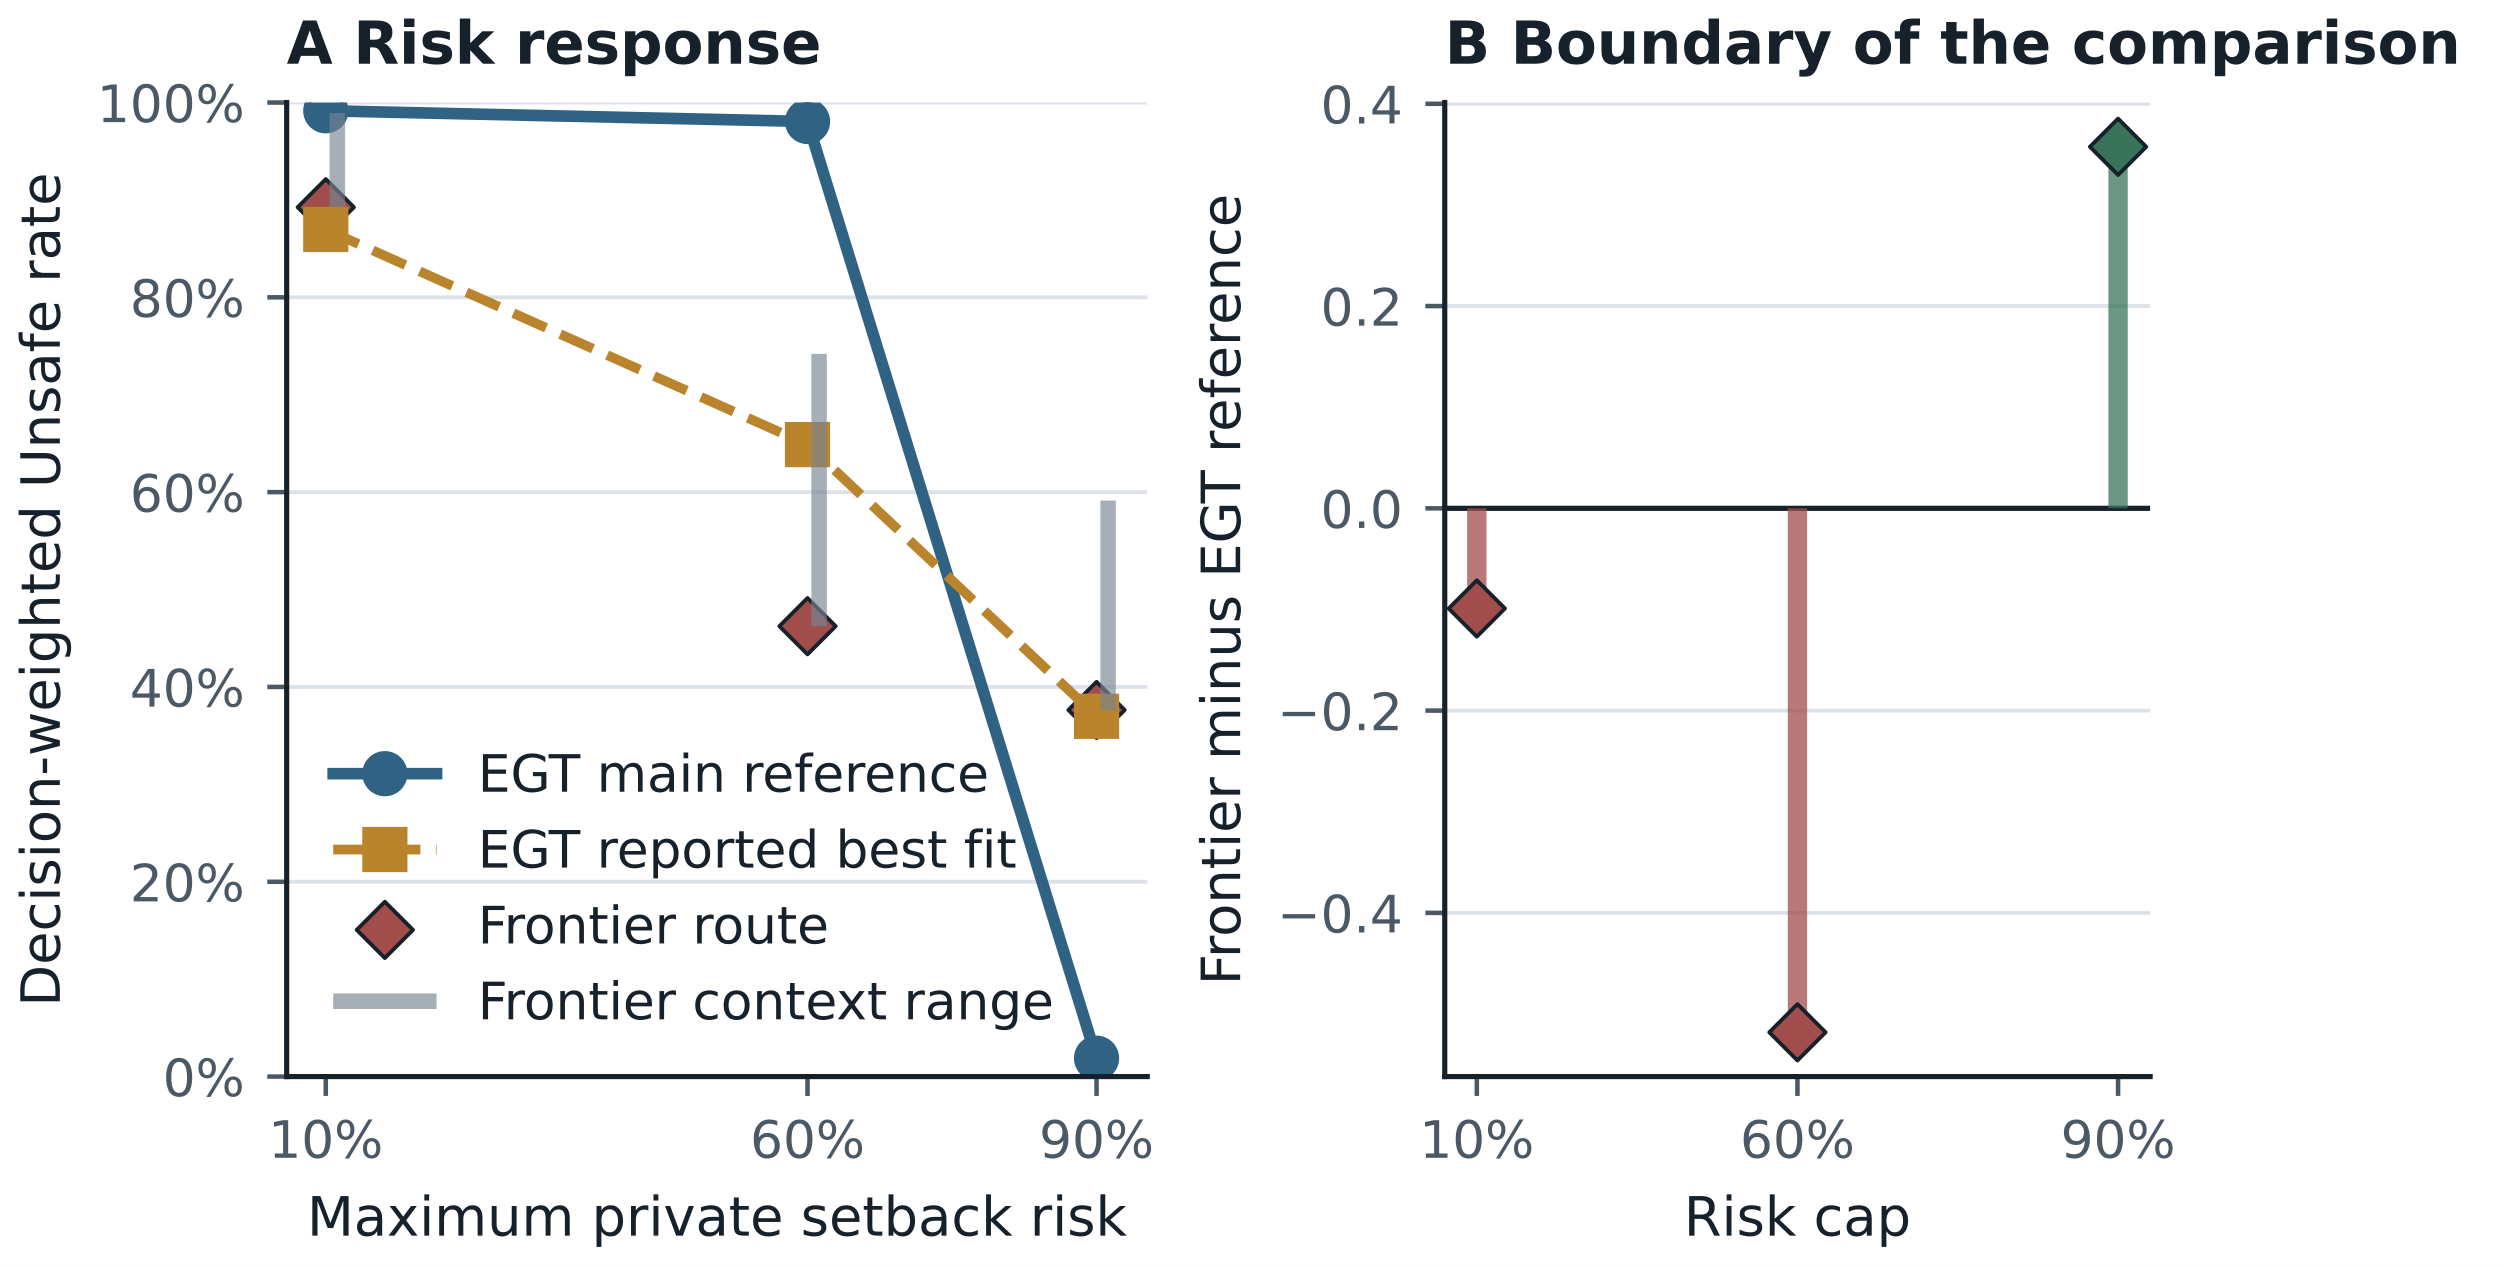
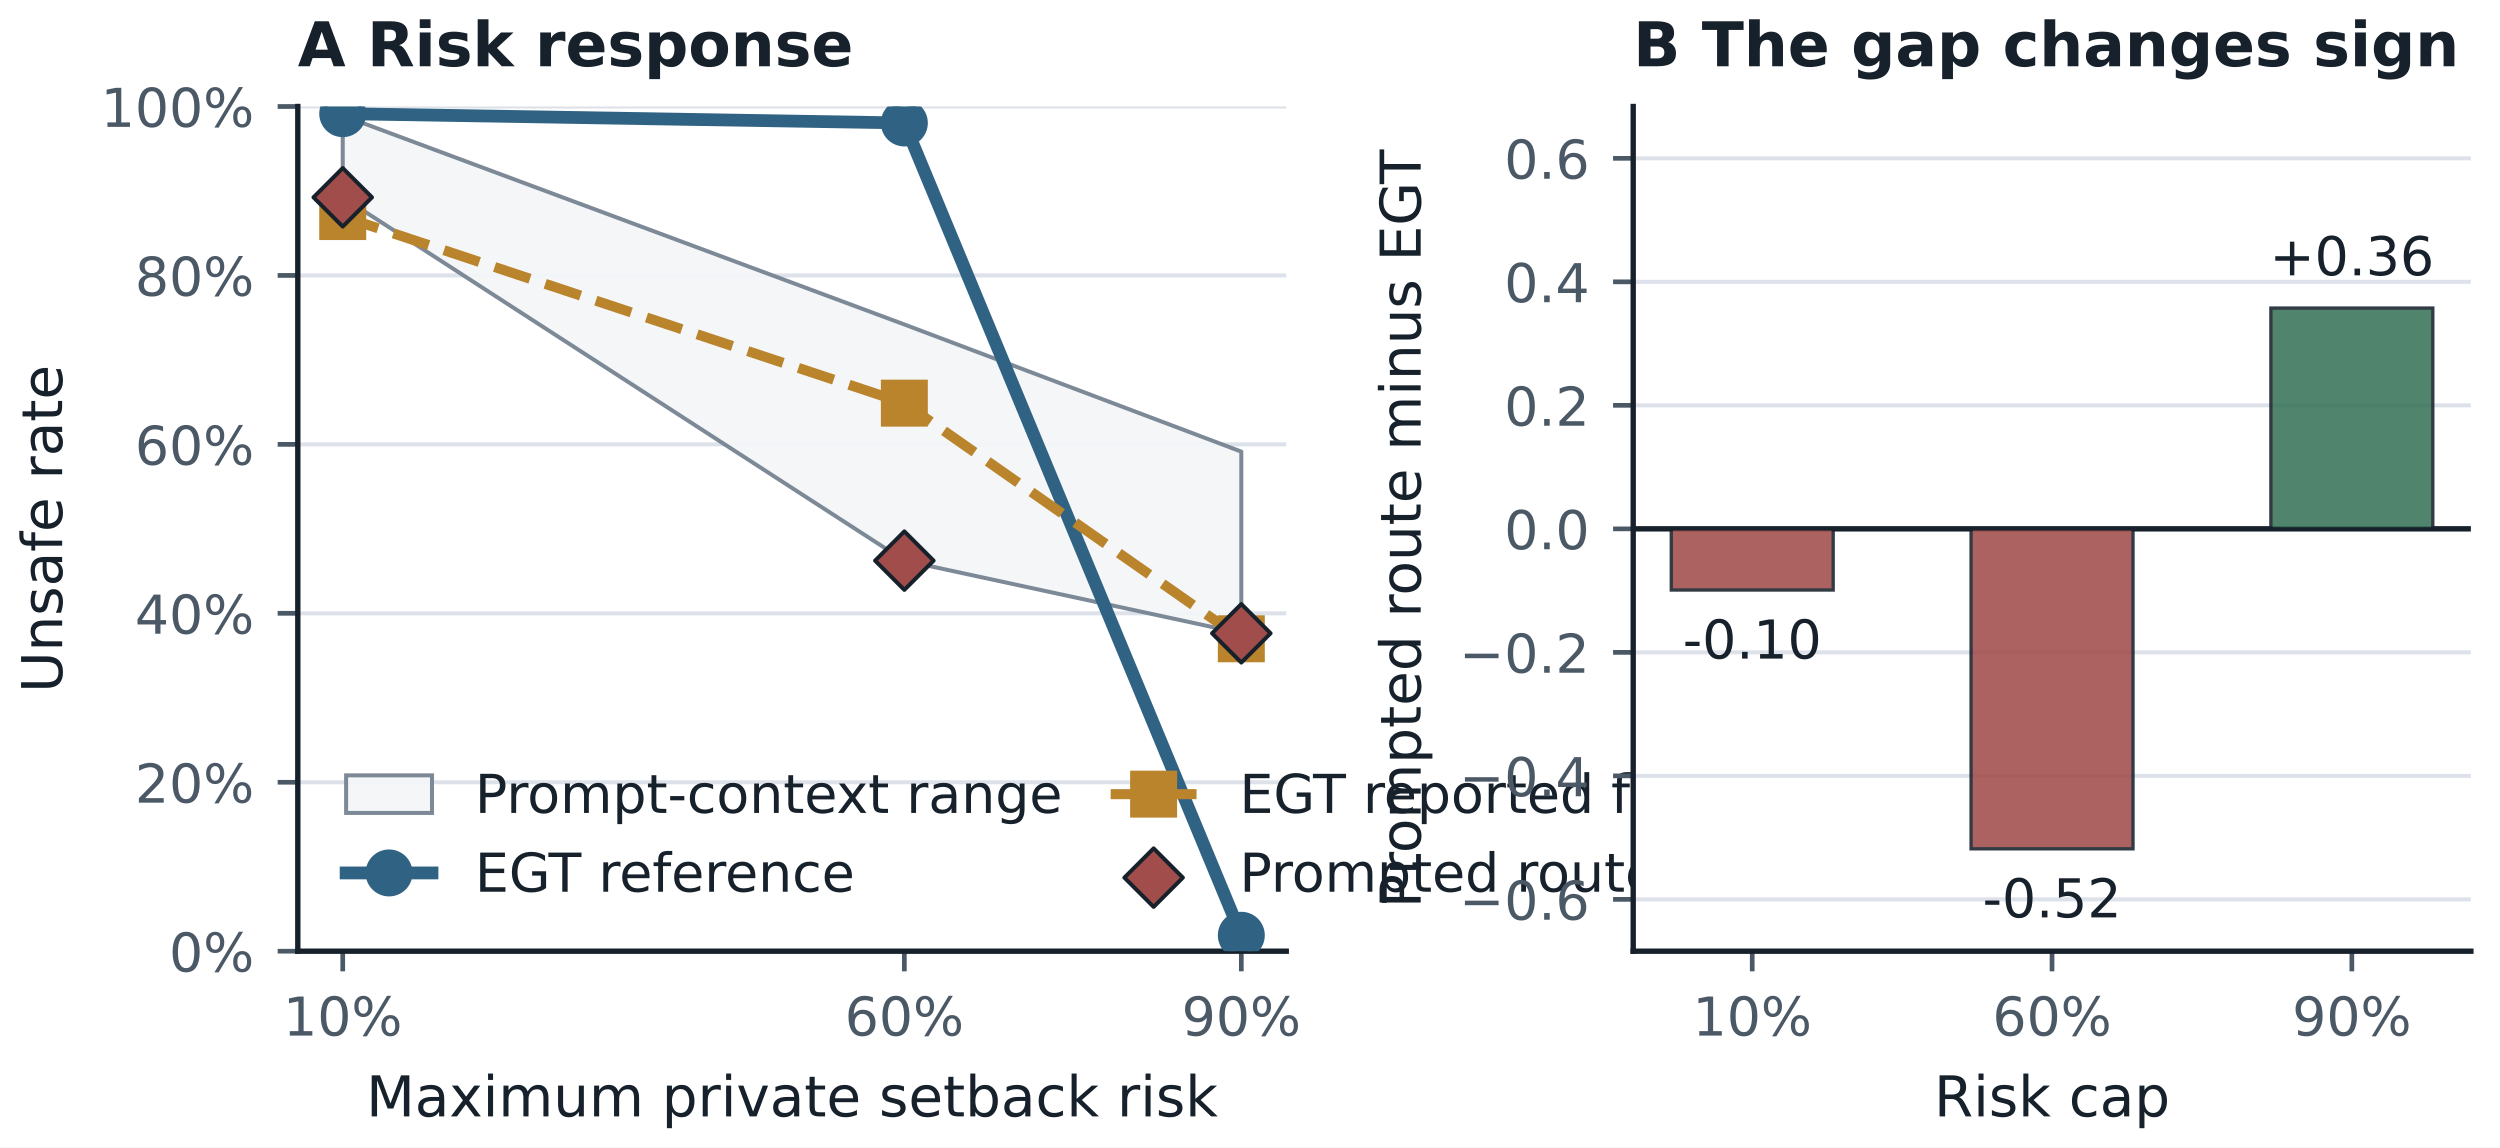
- <svg xmlns="http://www.w3.org/2000/svg" xmlns:xlink="http://www.w3.org/1999/xlink" width="387.032pt" height="195.919pt" viewBox="0 0 387.032 195.919" version="1.1">
+ <svg xmlns="http://www.w3.org/2000/svg" xmlns:xlink="http://www.w3.org/1999/xlink" width="372.57pt" height="171.007pt" viewBox="0 0 372.57 171.007" version="1.1">
  <defs>
    <style type="text/css">*{stroke-linejoin: round; stroke-linecap: butt}</style>
  </defs>
  <g id="figure_1">
    <g id="patch_1">
-       <path d="M 0 195.919 L 387.032 195.919 L 387.032 0 L 0 0 z " style="fill: #ffffff" />
+       <path d="M 0 171.007 L 372.57 171.007 L 372.57 0 L 0 0 z " style="fill: #ffffff" />
    </g>
    <g id="axes_1">
      <g id="patch_2">
-         <path d="M 44.381 166.667 L 177.606 166.667 L 177.606 15.871 L 44.381 15.871 z " style="fill: #ffffff" />
+         <path d="M 44.381 141.755 L 191.687 141.755 L 191.687 15.871 L 44.381 15.871 z " style="fill: #ffffff" />
      </g>
      <g id="matplotlib.axis_1">
        <g id="xtick_1">
          <g id="line2d_1">
            <defs>
-               <path id="m3f78873a81" d="M 0 0 L 0 3 " style="stroke: #4b5865; stroke-width: 0.7" />
+               <path id="m79bf0c20ec" d="M 0 0 L 0 3 " style="stroke: #4b5865; stroke-width: 0.7" />
            </defs>
            <g>
-               <use xlink:href="#m3f78873a81" x="50.437" y="166.667" style="fill: #4b5865; stroke: #4b5865; stroke-width: 0.7" />
+               <use xlink:href="#m79bf0c20ec" x="51.077" y="141.755" style="fill: #4b5865; stroke: #4b5865; stroke-width: 0.7" />
            </g>
          </g>
          <g id="text_1">
-             <text style="font-size: 8px; font-family: 'DejaVu Sans'; text-anchor: middle; fill: #4b5865" x="50.437" y="179.246" transform="rotate(-0 50.43654 179.2461)">10%</text>
+             <text style="font-size: 8px; font-family: 'DejaVu Sans'; text-anchor: middle; fill: #4b5865" x="51.077" y="154.334" transform="rotate(-0 51.07661 154.3341)">10%</text>
          </g>
        </g>
        <g id="xtick_2">
          <g id="line2d_2">
            <g>
-               <use xlink:href="#m3f78873a81" x="125.014" y="166.667" style="fill: #4b5865; stroke: #4b5865; stroke-width: 0.7" />
+               <use xlink:href="#m79bf0c20ec" x="134.773" y="141.755" style="fill: #4b5865; stroke: #4b5865; stroke-width: 0.7" />
            </g>
          </g>
          <g id="text_2">
-             <text style="font-size: 8px; font-family: 'DejaVu Sans'; text-anchor: middle; fill: #4b5865" x="125.014" y="179.246" transform="rotate(-0 125.0137 179.2461)">60%</text>
+             <text style="font-size: 8px; font-family: 'DejaVu Sans'; text-anchor: middle; fill: #4b5865" x="134.773" y="154.334" transform="rotate(-0 134.7733 154.3341)">60%</text>
          </g>
        </g>
        <g id="xtick_3">
          <g id="line2d_3">
            <g>
-               <use xlink:href="#m3f78873a81" x="169.76" y="166.667" style="fill: #4b5865; stroke: #4b5865; stroke-width: 0.7" />
+               <use xlink:href="#m79bf0c20ec" x="184.991" y="141.755" style="fill: #4b5865; stroke: #4b5865; stroke-width: 0.7" />
            </g>
          </g>
          <g id="text_3">
-             <text style="font-size: 8px; font-family: 'DejaVu Sans'; text-anchor: middle; fill: #4b5865" x="169.76" y="179.246" transform="rotate(-0 169.76 179.2461)">90%</text>
+             <text style="font-size: 8px; font-family: 'DejaVu Sans'; text-anchor: middle; fill: #4b5865" x="184.991" y="154.334" transform="rotate(-0 184.9913 154.3341)">90%</text>
          </g>
        </g>
        <g id="text_4">
-           <text style="font-size: 8.4px; font-family: 'DejaVu Sans'; text-anchor: middle; fill: #17212b" x="110.993" y="191.293" transform="rotate(-0 110.9932 191.2926)">Maximum private setback risk</text>
+           <text style="font-size: 8.4px; font-family: 'DejaVu Sans'; text-anchor: middle; fill: #17212b" x="118.034" y="166.381" transform="rotate(-0 118.0339 166.3805)">Maximum private setback risk</text>
        </g>
      </g>
      <g id="matplotlib.axis_2">
        <g id="ytick_1">
          <g id="line2d_4">
-             <path d="M 44.381 166.667 L 177.606 166.667 " clip-path="url(#p2f112c9764)" style="fill: none; stroke: #d9dee8; stroke-opacity: 0.9; stroke-width: 0.6; stroke-linecap: square" />
+             <path d="M 44.381 141.755 L 191.687 141.755 " clip-path="url(#pbe4a7cfb5c)" style="fill: none; stroke: #d9dee8; stroke-opacity: 0.9; stroke-width: 0.6; stroke-linecap: square" />
          </g>
          <g id="line2d_5">
            <defs>
-               <path id="mee0591437c" d="M 0 0 L -3 0 " style="stroke: #4b5865; stroke-width: 0.7" />
+               <path id="m2c64973d9b" d="M 0 0 L -3 0 " style="stroke: #4b5865; stroke-width: 0.7" />
            </defs>
            <g>
-               <use xlink:href="#mee0591437c" x="44.381" y="166.667" style="fill: #4b5865; stroke: #4b5865; stroke-width: 0.7" />
+               <use xlink:href="#m2c64973d9b" x="44.381" y="141.755" style="fill: #4b5865; stroke: #4b5865; stroke-width: 0.7" />
            </g>
          </g>
          <g id="text_5">
-             <text style="font-size: 8px; font-family: 'DejaVu Sans'; text-anchor: end; fill: #4b5865" x="37.881" y="169.707" transform="rotate(-0 37.88088 169.7067)">0%</text>
+             <text style="font-size: 8px; font-family: 'DejaVu Sans'; text-anchor: end; fill: #4b5865" x="37.881" y="144.795" transform="rotate(-0 37.88088 144.7947)">0%</text>
          </g>
        </g>
        <g id="ytick_2">
          <g id="line2d_6">
-             <path d="M 44.381 136.508 L 177.606 136.508 " clip-path="url(#p2f112c9764)" style="fill: none; stroke: #d9dee8; stroke-opacity: 0.9; stroke-width: 0.6; stroke-linecap: square" />
+             <path d="M 44.381 116.578 L 191.687 116.578 " clip-path="url(#pbe4a7cfb5c)" style="fill: none; stroke: #d9dee8; stroke-opacity: 0.9; stroke-width: 0.6; stroke-linecap: square" />
          </g>
          <g id="line2d_7">
            <g>
-               <use xlink:href="#mee0591437c" x="44.381" y="136.508" style="fill: #4b5865; stroke: #4b5865; stroke-width: 0.7" />
+               <use xlink:href="#m2c64973d9b" x="44.381" y="116.578" style="fill: #4b5865; stroke: #4b5865; stroke-width: 0.7" />
            </g>
          </g>
          <g id="text_6">
-             <text style="font-size: 8px; font-family: 'DejaVu Sans'; text-anchor: end; fill: #4b5865" x="37.881" y="139.547" transform="rotate(-0 37.88088 139.5474)">20%</text>
+             <text style="font-size: 8px; font-family: 'DejaVu Sans'; text-anchor: end; fill: #4b5865" x="37.881" y="119.618" transform="rotate(-0 37.88088 119.6178)">20%</text>
          </g>
        </g>
        <g id="ytick_3">
          <g id="line2d_8">
-             <path d="M 44.381 106.349 L 177.606 106.349 " clip-path="url(#p2f112c9764)" style="fill: none; stroke: #d9dee8; stroke-opacity: 0.9; stroke-width: 0.6; stroke-linecap: square" />
+             <path d="M 44.381 91.401 L 191.687 91.401 " clip-path="url(#pbe4a7cfb5c)" style="fill: none; stroke: #d9dee8; stroke-opacity: 0.9; stroke-width: 0.6; stroke-linecap: square" />
          </g>
          <g id="line2d_9">
            <g>
-               <use xlink:href="#mee0591437c" x="44.381" y="106.349" style="fill: #4b5865; stroke: #4b5865; stroke-width: 0.7" />
+               <use xlink:href="#m2c64973d9b" x="44.381" y="91.401" style="fill: #4b5865; stroke: #4b5865; stroke-width: 0.7" />
            </g>
          </g>
          <g id="text_7">
-             <text style="font-size: 8px; font-family: 'DejaVu Sans'; text-anchor: end; fill: #4b5865" x="37.881" y="109.388" transform="rotate(-0 37.88088 109.388)">40%</text>
+             <text style="font-size: 8px; font-family: 'DejaVu Sans'; text-anchor: end; fill: #4b5865" x="37.881" y="94.441" transform="rotate(-0 37.88088 94.44082)">40%</text>
          </g>
        </g>
        <g id="ytick_4">
          <g id="line2d_10">
-             <path d="M 44.381 76.189 L 177.606 76.189 " clip-path="url(#p2f112c9764)" style="fill: none; stroke: #d9dee8; stroke-opacity: 0.9; stroke-width: 0.6; stroke-linecap: square" />
+             <path d="M 44.381 66.224 L 191.687 66.224 " clip-path="url(#pbe4a7cfb5c)" style="fill: none; stroke: #d9dee8; stroke-opacity: 0.9; stroke-width: 0.6; stroke-linecap: square" />
          </g>
          <g id="line2d_11">
            <g>
-               <use xlink:href="#mee0591437c" x="44.381" y="76.189" style="fill: #4b5865; stroke: #4b5865; stroke-width: 0.7" />
+               <use xlink:href="#m2c64973d9b" x="44.381" y="66.224" style="fill: #4b5865; stroke: #4b5865; stroke-width: 0.7" />
            </g>
          </g>
          <g id="text_8">
-             <text style="font-size: 8px; font-family: 'DejaVu Sans'; text-anchor: end; fill: #4b5865" x="37.881" y="79.229" transform="rotate(-0 37.88088 79.22866)">60%</text>
+             <text style="font-size: 8px; font-family: 'DejaVu Sans'; text-anchor: end; fill: #4b5865" x="37.881" y="69.264" transform="rotate(-0 37.88088 69.26386)">60%</text>
          </g>
        </g>
        <g id="ytick_5">
          <g id="line2d_12">
-             <path d="M 44.381 46.03 L 177.606 46.03 " clip-path="url(#p2f112c9764)" style="fill: none; stroke: #d9dee8; stroke-opacity: 0.9; stroke-width: 0.6; stroke-linecap: square" />
+             <path d="M 44.381 41.048 L 191.687 41.048 " clip-path="url(#pbe4a7cfb5c)" style="fill: none; stroke: #d9dee8; stroke-opacity: 0.9; stroke-width: 0.6; stroke-linecap: square" />
          </g>
          <g id="line2d_13">
            <g>
-               <use xlink:href="#mee0591437c" x="44.381" y="46.03" style="fill: #4b5865; stroke: #4b5865; stroke-width: 0.7" />
+               <use xlink:href="#m2c64973d9b" x="44.381" y="41.048" style="fill: #4b5865; stroke: #4b5865; stroke-width: 0.7" />
            </g>
          </g>
          <g id="text_9">
-             <text style="font-size: 8px; font-family: 'DejaVu Sans'; text-anchor: end; fill: #4b5865" x="37.881" y="49.069" transform="rotate(-0 37.88088 49.0693)">80%</text>
+             <text style="font-size: 8px; font-family: 'DejaVu Sans'; text-anchor: end; fill: #4b5865" x="37.881" y="44.087" transform="rotate(-0 37.88088 44.0869)">80%</text>
          </g>
        </g>
        <g id="ytick_6">
          <g id="line2d_14">
-             <path d="M 44.381 15.871 L 177.606 15.871 " clip-path="url(#p2f112c9764)" style="fill: none; stroke: #d9dee8; stroke-opacity: 0.9; stroke-width: 0.6; stroke-linecap: square" />
+             <path d="M 44.381 15.871 L 191.687 15.871 " clip-path="url(#pbe4a7cfb5c)" style="fill: none; stroke: #d9dee8; stroke-opacity: 0.9; stroke-width: 0.6; stroke-linecap: square" />
          </g>
          <g id="line2d_15">
            <g>
-               <use xlink:href="#mee0591437c" x="44.381" y="15.871" style="fill: #4b5865; stroke: #4b5865; stroke-width: 0.7" />
+               <use xlink:href="#m2c64973d9b" x="44.381" y="15.871" style="fill: #4b5865; stroke: #4b5865; stroke-width: 0.7" />
            </g>
          </g>
          <g id="text_10">
            <text style="font-size: 8px; font-family: 'DejaVu Sans'; text-anchor: end; fill: #4b5865" x="37.881" y="18.91" transform="rotate(-0 37.88088 18.90994)">100%</text>
          </g>
        </g>
        <g id="text_11">
-           <text style="font-size: 8.4px; font-family: 'DejaVu Sans'; text-anchor: middle; fill: #17212b" x="9.263" y="91.269" transform="rotate(-90 9.262688 91.26896)">Decision-weighted Unsafe rate</text>
-         </g>
+           <text style="font-size: 8.4px; font-family: 'DejaVu Sans'; text-anchor: middle; fill: #17212b" x="9.263" y="78.813" transform="rotate(-90 9.262688 78.81296)">Unsafe rate</text>
+         </g>
+       </g>
+       <g id="FillBetweenPolyCollection_1">
+         <defs>
+           <path id="m4538c88959" d="M 51.077 -153.783 L 51.077 -141.601 L 134.773 -87.457 L 184.991 -76.628 L 184.991 -103.7 L 184.991 -103.7 L 134.773 -122.651 L 51.077 -153.783 z " style="stroke: #778492; stroke-opacity: 0.95; stroke-width: 0.6" />
+         </defs>
+         <g clip-path="url(#pbe4a7cfb5c)">
+           <use xlink:href="#m4538c88959" x="0" y="171.007" style="fill: #f4f6f8; fill-opacity: 0.95; stroke: #778492; stroke-opacity: 0.95; stroke-width: 0.6" />
+         </g>
+       </g>
+       <g id="patch_3">
+         <path d="M 44.381 141.755 L 44.381 15.871 " style="fill: none; stroke: #17212b; stroke-width: 0.8; stroke-linejoin: miter; stroke-linecap: square" />
+       </g>
+       <g id="patch_4">
+         <path d="M 44.381 141.755 L 191.687 141.755 " style="fill: none; stroke: #17212b; stroke-width: 0.8; stroke-linejoin: miter; stroke-linecap: square" />
+       </g>
+       <g id="line2d_16">
+         <path d="M 51.077 16.939 L 134.773 18.327 L 184.991 139.383 " clip-path="url(#pbe4a7cfb5c)" style="fill: none; stroke: #2f6283; stroke-width: 1.9; stroke-linecap: square" />
+         <defs>
+           <path id="m976953a2dc" d="M 0 3 C 0.796 3 1.559 2.684 2.121 2.121 C 2.684 1.559 3 0.796 3 0 C 3 -0.796 2.684 -1.559 2.121 -2.121 C 1.559 -2.684 0.796 -3 0 -3 C -0.796 -3 -1.559 -2.684 -2.121 -2.121 C -2.684 -1.559 -3 -0.796 -3 0 C -3 0.796 -2.684 1.559 -2.121 2.121 C -1.559 2.684 -0.796 3 0 3 z " style="stroke: #2f6283" />
+         </defs>
+         <g clip-path="url(#pbe4a7cfb5c)">
+           <use xlink:href="#m976953a2dc" x="51.077" y="16.939" style="fill: #2f6283; stroke: #2f6283" />
+           <use xlink:href="#m976953a2dc" x="134.773" y="18.327" style="fill: #2f6283; stroke: #2f6283" />
+           <use xlink:href="#m976953a2dc" x="184.991" y="139.383" style="fill: #2f6283; stroke: #2f6283" />
+         </g>
+       </g>
+       <g id="line2d_17">
+         <path d="M 51.077 32.276 L 134.773 60.08 L 184.991 95.196 " clip-path="url(#pbe4a7cfb5c)" style="fill: none; stroke-dasharray: 5.55,2.4; stroke-dashoffset: 0; stroke: #b9842c; stroke-width: 1.5" />
+         <defs>
+           <path id="m47a98fbb5a" d="M -3 3 L 3 3 L 3 -3 L -3 -3 z " style="stroke: #b9842c; stroke-linejoin: miter" />
+         </defs>
+         <g clip-path="url(#pbe4a7cfb5c)">
+           <use xlink:href="#m47a98fbb5a" x="51.077" y="32.276" style="fill: #b9842c; stroke: #b9842c; stroke-linejoin: miter" />
+           <use xlink:href="#m47a98fbb5a" x="134.773" y="60.08" style="fill: #b9842c; stroke: #b9842c; stroke-linejoin: miter" />
+           <use xlink:href="#m47a98fbb5a" x="184.991" y="95.196" style="fill: #b9842c; stroke: #b9842c; stroke-linejoin: miter" />
+         </g>
+       </g>
+       <g id="text_12">
+         <text style="font-weight: 700; font-size: 9.2px; font-family: 'DejaVu Sans'; text-anchor: start; fill: #17212b" x="44.381" y="9.871" transform="rotate(-0 44.38088 9.870562)">A  Risk response</text>
      </g>
      <g id="PathCollection_1">
        <defs>
-           <path id="m590d1d2b3c" d="M 0 4.359 L 4.359 0 L 0 -4.359 L -4.359 0 z " style="stroke: #17212b; stroke-width: 0.6" />
+           <path id="m370b538f61" d="M 0 4.359 L 4.359 0 L 0 -4.359 L -4.359 0 z " style="stroke: #17212b; stroke-width: 0.6" />
        </defs>
-         <g clip-path="url(#p2f112c9764)">
-           <use xlink:href="#m590d1d2b3c" x="50.437" y="32.085" style="fill: #a14d4b; stroke: #17212b; stroke-width: 0.6" />
-           <use xlink:href="#m590d1d2b3c" x="125.014" y="96.944" style="fill: #a14d4b; stroke: #17212b; stroke-width: 0.6" />
-           <use xlink:href="#m590d1d2b3c" x="169.76" y="109.916" style="fill: #a14d4b; stroke: #17212b; stroke-width: 0.6" />
-         </g>
-       </g>
-       <g id="line2d_16">
-         <path d="M 50.437 17.15 L 125.014 18.813 L 169.76 163.826 " clip-path="url(#p2f112c9764)" style="fill: none; stroke: #2f6283; stroke-width: 1.8; stroke-linecap: square" />
-         <defs>
-           <path id="me89599a644" d="M 0 3 C 0.796 3 1.559 2.684 2.121 2.121 C 2.684 1.559 3 0.796 3 0 C 3 -0.796 2.684 -1.559 2.121 -2.121 C 1.559 -2.684 0.796 -3 0 -3 C -0.796 -3 -1.559 -2.684 -2.121 -2.121 C -2.684 -1.559 -3 -0.796 -3 0 C -3 0.796 -2.684 1.559 -2.121 2.121 C -1.559 2.684 -0.796 3 0 3 z " style="stroke: #2f6283" />
-         </defs>
-         <g clip-path="url(#p2f112c9764)">
-           <use xlink:href="#me89599a644" x="50.437" y="17.15" style="fill: #2f6283; stroke: #2f6283" />
-           <use xlink:href="#me89599a644" x="125.014" y="18.813" style="fill: #2f6283; stroke: #2f6283" />
-           <use xlink:href="#me89599a644" x="169.76" y="163.826" style="fill: #2f6283; stroke: #2f6283" />
-         </g>
-       </g>
-       <g id="line2d_17">
-         <path d="M 50.437 35.522 L 125.014 68.829 L 169.76 110.894 " clip-path="url(#p2f112c9764)" style="fill: none; stroke-dasharray: 5.55,2.4; stroke-dashoffset: 0; stroke: #b9842c; stroke-width: 1.5" />
-         <defs>
-           <path id="m6cf7dceaf9" d="M -3 3 L 3 3 L 3 -3 L -3 -3 z " style="stroke: #b9842c; stroke-linejoin: miter" />
-         </defs>
-         <g clip-path="url(#p2f112c9764)">
-           <use xlink:href="#m6cf7dceaf9" x="50.437" y="35.522" style="fill: #b9842c; stroke: #b9842c; stroke-linejoin: miter" />
-           <use xlink:href="#m6cf7dceaf9" x="125.014" y="68.829" style="fill: #b9842c; stroke: #b9842c; stroke-linejoin: miter" />
-           <use xlink:href="#m6cf7dceaf9" x="169.76" y="110.894" style="fill: #b9842c; stroke: #b9842c; stroke-linejoin: miter" />
-         </g>
-       </g>
-       <g id="LineCollection_1">
-         <path d="M 52.226 32.085 L 52.226 17.492 " clip-path="url(#p2f112c9764)" style="fill: none; stroke: #778492; stroke-opacity: 0.65; stroke-width: 2.4" />
-         <path d="M 126.804 96.944 L 126.804 54.786 " clip-path="url(#p2f112c9764)" style="fill: none; stroke: #778492; stroke-opacity: 0.65; stroke-width: 2.4" />
-         <path d="M 171.55 109.916 L 171.55 77.486 " clip-path="url(#p2f112c9764)" style="fill: none; stroke: #778492; stroke-opacity: 0.65; stroke-width: 2.4" />
-       </g>
-       <g id="patch_3">
-         <path d="M 44.381 166.667 L 44.381 15.871 " style="fill: none; stroke: #17212b; stroke-width: 0.8; stroke-linejoin: miter; stroke-linecap: square" />
-       </g>
-       <g id="patch_4">
-         <path d="M 44.381 166.667 L 177.606 166.667 " style="fill: none; stroke: #17212b; stroke-width: 0.8; stroke-linejoin: miter; stroke-linecap: square" />
-       </g>
-       <g id="text_12">
-         <text style="font-weight: 700; font-size: 9.2px; font-family: 'DejaVu Sans'; text-anchor: start; fill: #17212b" x="44.381" y="9.871" transform="rotate(-0 44.38088 9.870563)">A  Risk response</text>
+         <g clip-path="url(#pbe4a7cfb5c)">
+           <use xlink:href="#m370b538f61" x="51.077" y="29.407" style="fill: #a14d4b; stroke: #17212b; stroke-width: 0.6" />
+           <use xlink:href="#m370b538f61" x="134.773" y="83.551" style="fill: #a14d4b; stroke: #17212b; stroke-width: 0.6" />
+           <use xlink:href="#m370b538f61" x="184.991" y="94.379" style="fill: #a14d4b; stroke: #17212b; stroke-width: 0.6" />
+         </g>
      </g>
      <g id="legend_1">
+         <g id="patch_5">
+           <path d="M 51.581 121.149 L 64.381 121.149 L 64.381 115.549 L 51.581 115.549 z " style="fill: #f4f6f8; fill-opacity: 0.95; stroke: #778492; stroke-opacity: 0.95; stroke-width: 0.6; stroke-linejoin: miter" />
+         </g>
+         <g id="text_13">
+           <text style="font-size: 8px; font-family: 'DejaVu Sans'; text-anchor: start; fill: #17212b" x="70.781" y="121.149" transform="rotate(-0 70.78087 121.1491)">Prompt-context range</text>
+         </g>
        <g id="line2d_18">
-           <path d="M 51.581 119.776 L 59.581 119.776 L 67.581 119.776 " style="fill: none; stroke: #2f6283; stroke-width: 1.8; stroke-linecap: square" />
+           <path d="M 51.581 130.092 L 57.981 130.092 L 64.381 130.092 " style="fill: none; stroke: #2f6283; stroke-width: 1.9; stroke-linecap: square" />
          <g>
-             <use xlink:href="#me89599a644" x="59.581" y="119.776" style="fill: #2f6283; stroke: #2f6283" />
-           </g>
-         </g>
-         <g id="text_13">
-           <text style="font-size: 8px; font-family: 'DejaVu Sans'; text-anchor: start; fill: #17212b" x="73.981" y="122.576" transform="rotate(-0 73.98087 122.5761)">EGT main reference</text>
+             <use xlink:href="#m976953a2dc" x="57.981" y="130.092" style="fill: #2f6283; stroke: #2f6283" />
+           </g>
+         </g>
+         <g id="text_14">
+           <text style="font-size: 8px; font-family: 'DejaVu Sans'; text-anchor: start; fill: #17212b" x="70.781" y="132.892" transform="rotate(-0 70.78087 132.8916)">EGT reference</text>
        </g>
        <g id="line2d_19">
-           <path d="M 51.581 131.519 L 59.581 131.519 L 67.581 131.519 " style="fill: none; stroke-dasharray: 5.55,2.4; stroke-dashoffset: 0; stroke: #b9842c; stroke-width: 1.5" />
+           <path d="M 165.521 118.349 L 171.921 118.349 L 178.321 118.349 " style="fill: none; stroke-dasharray: 5.55,2.4; stroke-dashoffset: 0; stroke: #b9842c; stroke-width: 1.5" />
          <g>
-             <use xlink:href="#m6cf7dceaf9" x="59.581" y="131.519" style="fill: #b9842c; stroke: #b9842c; stroke-linejoin: miter" />
-           </g>
-         </g>
-         <g id="text_14">
-           <text style="font-size: 8px; font-family: 'DejaVu Sans'; text-anchor: start; fill: #17212b" x="73.981" y="134.319" transform="rotate(-0 73.98087 134.3186)">EGT reported best fit</text>
+             <use xlink:href="#m47a98fbb5a" x="171.921" y="118.349" style="fill: #b9842c; stroke: #b9842c; stroke-linejoin: miter" />
+           </g>
+         </g>
+         <g id="text_15">
+           <text style="font-size: 8px; font-family: 'DejaVu Sans'; text-anchor: start; fill: #17212b" x="184.721" y="121.149" transform="rotate(-0 184.7209 121.1491)">EGT reported fit</text>
        </g>
        <g id="PathCollection_2">
          <g>
-             <use xlink:href="#m590d1d2b3c" x="59.581" y="143.961" style="fill: #a14d4b; stroke: #17212b; stroke-width: 0.6" />
-           </g>
-         </g>
-         <g id="text_15">
-           <text style="font-size: 8px; font-family: 'DejaVu Sans'; text-anchor: start; fill: #17212b" x="73.981" y="146.061" transform="rotate(-0 73.98087 146.0611)">Frontier route</text>
-         </g>
-         <g id="line2d_20">
-           <path d="M 51.581 155.004 L 67.581 155.004 " style="fill: none; stroke: #778492; stroke-opacity: 0.65; stroke-width: 2.4" />
+             <use xlink:href="#m370b538f61" x="171.921" y="130.792" style="fill: #a14d4b; stroke: #17212b; stroke-width: 0.6" />
+           </g>
        </g>
        <g id="text_16">
-           <text style="font-size: 8px; font-family: 'DejaVu Sans'; text-anchor: start; fill: #17212b" x="73.981" y="157.804" transform="rotate(-0 73.98087 157.8036)">Frontier context range</text>
+           <text style="font-size: 8px; font-family: 'DejaVu Sans'; text-anchor: start; fill: #17212b" x="184.721" y="132.892" transform="rotate(-0 184.7209 132.8916)">Prompted route</text>
        </g>
      </g>
    </g>
    <g id="axes_2">
-       <g id="patch_5">
-         <path d="M 223.666 166.667 L 332.867 166.667 L 332.867 15.871 L 223.666 15.871 z " style="fill: #ffffff" />
+       <g id="patch_6">
+         <path d="M 243.394 141.755 L 368.23 141.755 L 368.23 15.871 L 243.394 15.871 z " style="fill: #ffffff" />
      </g>
      <g id="matplotlib.axis_3">
        <g id="xtick_4">
+           <g id="line2d_20">
+             <g>
+               <use xlink:href="#m79bf0c20ec" x="261.132" y="141.755" style="fill: #4b5865; stroke: #4b5865; stroke-width: 0.7" />
+             </g>
+           </g>
+           <g id="text_17">
+             <text style="font-size: 8px; font-family: 'DejaVu Sans'; text-anchor: middle; fill: #4b5865" x="261.132" y="154.334" transform="rotate(-0 261.1319 154.3341)">10%</text>
+           </g>
+         </g>
+         <g id="xtick_5">
          <g id="line2d_21">
            <g>
-               <use xlink:href="#m3f78873a81" x="228.63" y="166.667" style="fill: #4b5865; stroke: #4b5865; stroke-width: 0.7" />
-             </g>
-           </g>
-           <g id="text_17">
-             <text style="font-size: 8px; font-family: 'DejaVu Sans'; text-anchor: middle; fill: #4b5865" x="228.63" y="179.246" transform="rotate(-0 228.63 179.2461)">10%</text>
-           </g>
-         </g>
-         <g id="xtick_5">
+               <use xlink:href="#m79bf0c20ec" x="305.812" y="141.755" style="fill: #4b5865; stroke: #4b5865; stroke-width: 0.7" />
+             </g>
+           </g>
+           <g id="text_18">
+             <text style="font-size: 8px; font-family: 'DejaVu Sans'; text-anchor: middle; fill: #4b5865" x="305.812" y="154.334" transform="rotate(-0 305.8118 154.3341)">60%</text>
+           </g>
+         </g>
+         <g id="xtick_6">
          <g id="line2d_22">
            <g>
-               <use xlink:href="#m3f78873a81" x="278.267" y="166.667" style="fill: #4b5865; stroke: #4b5865; stroke-width: 0.7" />
-             </g>
-           </g>
-           <g id="text_18">
-             <text style="font-size: 8px; font-family: 'DejaVu Sans'; text-anchor: middle; fill: #4b5865" x="278.267" y="179.246" transform="rotate(-0 278.2666 179.2461)">60%</text>
-           </g>
-         </g>
-         <g id="xtick_6">
-           <g id="line2d_23">
-             <g>
-               <use xlink:href="#m3f78873a81" x="327.903" y="166.667" style="fill: #4b5865; stroke: #4b5865; stroke-width: 0.7" />
+               <use xlink:href="#m79bf0c20ec" x="350.492" y="141.755" style="fill: #4b5865; stroke: #4b5865; stroke-width: 0.7" />
            </g>
          </g>
          <g id="text_19">
-             <text style="font-size: 8px; font-family: 'DejaVu Sans'; text-anchor: middle; fill: #4b5865" x="327.903" y="179.246" transform="rotate(-0 327.9032 179.2461)">90%</text>
+             <text style="font-size: 8px; font-family: 'DejaVu Sans'; text-anchor: middle; fill: #4b5865" x="350.492" y="154.334" transform="rotate(-0 350.4917 154.3341)">90%</text>
          </g>
        </g>
        <g id="text_20">
-           <text style="font-size: 8.4px; font-family: 'DejaVu Sans'; text-anchor: middle; fill: #17212b" x="278.267" y="191.293" transform="rotate(-0 278.2666 191.2926)">Risk cap</text>
+           <text style="font-size: 8.4px; font-family: 'DejaVu Sans'; text-anchor: middle; fill: #17212b" x="305.812" y="166.381" transform="rotate(-0 305.8118 166.3805)">Risk cap</text>
        </g>
      </g>
      <g id="matplotlib.axis_4">
        <g id="ytick_7">
+           <g id="line2d_23">
+             <path d="M 243.394 134.032 L 368.23 134.032 " clip-path="url(#pe18cefb71c)" style="fill: none; stroke: #d9dee8; stroke-opacity: 0.9; stroke-width: 0.6; stroke-linecap: square" />
+           </g>
          <g id="line2d_24">
-             <path d="M 223.666 141.319 L 332.867 141.319 " clip-path="url(#p6ff69622e5)" style="fill: none; stroke: #d9dee8; stroke-opacity: 0.9; stroke-width: 0.6; stroke-linecap: square" />
-           </g>
+             <g>
+               <use xlink:href="#m2c64973d9b" x="243.394" y="134.032" style="fill: #4b5865; stroke: #4b5865; stroke-width: 0.7" />
+             </g>
+           </g>
+           <g id="text_21">
+             <text style="font-size: 8px; font-family: 'DejaVu Sans'; text-anchor: end; fill: #4b5865" x="236.894" y="137.071" transform="rotate(-0 236.894 137.0711)">−0.6</text>
+           </g>
+         </g>
+         <g id="ytick_8">
          <g id="line2d_25">
-             <g>
-               <use xlink:href="#mee0591437c" x="223.666" y="141.319" style="fill: #4b5865; stroke: #4b5865; stroke-width: 0.7" />
-             </g>
-           </g>
-           <g id="text_21">
-             <text style="font-size: 8px; font-family: 'DejaVu Sans'; text-anchor: end; fill: #4b5865" x="217.166" y="144.359" transform="rotate(-0 217.1663 144.3587)">−0.4</text>
-           </g>
-         </g>
-         <g id="ytick_8">
+             <path d="M 243.394 115.625 L 368.23 115.625 " clip-path="url(#pe18cefb71c)" style="fill: none; stroke: #d9dee8; stroke-opacity: 0.9; stroke-width: 0.6; stroke-linecap: square" />
+           </g>
          <g id="line2d_26">
-             <path d="M 223.666 110.007 L 332.867 110.007 " clip-path="url(#p6ff69622e5)" style="fill: none; stroke: #d9dee8; stroke-opacity: 0.9; stroke-width: 0.6; stroke-linecap: square" />
-           </g>
+             <g>
+               <use xlink:href="#m2c64973d9b" x="243.394" y="115.625" style="fill: #4b5865; stroke: #4b5865; stroke-width: 0.7" />
+             </g>
+           </g>
+           <g id="text_22">
+             <text style="font-size: 8px; font-family: 'DejaVu Sans'; text-anchor: end; fill: #4b5865" x="236.894" y="118.665" transform="rotate(-0 236.894 118.6648)">−0.4</text>
+           </g>
+         </g>
+         <g id="ytick_9">
          <g id="line2d_27">
-             <g>
-               <use xlink:href="#mee0591437c" x="223.666" y="110.007" style="fill: #4b5865; stroke: #4b5865; stroke-width: 0.7" />
-             </g>
-           </g>
-           <g id="text_22">
-             <text style="font-size: 8px; font-family: 'DejaVu Sans'; text-anchor: end; fill: #4b5865" x="217.166" y="113.047" transform="rotate(-0 217.1663 113.0467)">−0.2</text>
-           </g>
-         </g>
-         <g id="ytick_9">
+             <path d="M 243.394 97.219 L 368.23 97.219 " clip-path="url(#pe18cefb71c)" style="fill: none; stroke: #d9dee8; stroke-opacity: 0.9; stroke-width: 0.6; stroke-linecap: square" />
+           </g>
          <g id="line2d_28">
-             <path d="M 223.666 78.695 L 332.867 78.695 " clip-path="url(#p6ff69622e5)" style="fill: none; stroke: #d9dee8; stroke-opacity: 0.9; stroke-width: 0.6; stroke-linecap: square" />
-           </g>
+             <g>
+               <use xlink:href="#m2c64973d9b" x="243.394" y="97.219" style="fill: #4b5865; stroke: #4b5865; stroke-width: 0.7" />
+             </g>
+           </g>
+           <g id="text_23">
+             <text style="font-size: 8px; font-family: 'DejaVu Sans'; text-anchor: end; fill: #4b5865" x="236.894" y="100.259" transform="rotate(-0 236.894 100.2586)">−0.2</text>
+           </g>
+         </g>
+         <g id="ytick_10">
          <g id="line2d_29">
-             <g>
-               <use xlink:href="#mee0591437c" x="223.666" y="78.695" style="fill: #4b5865; stroke: #4b5865; stroke-width: 0.7" />
-             </g>
-           </g>
-           <g id="text_23">
-             <text style="font-size: 8px; font-family: 'DejaVu Sans'; text-anchor: end; fill: #4b5865" x="217.166" y="81.735" transform="rotate(-0 217.1663 81.73458)">0.0</text>
-           </g>
-         </g>
-         <g id="ytick_10">
+             <path d="M 243.394 78.813 L 368.23 78.813 " clip-path="url(#pe18cefb71c)" style="fill: none; stroke: #d9dee8; stroke-opacity: 0.9; stroke-width: 0.6; stroke-linecap: square" />
+           </g>
          <g id="line2d_30">
-             <path d="M 223.666 47.383 L 332.867 47.383 " clip-path="url(#p6ff69622e5)" style="fill: none; stroke: #d9dee8; stroke-opacity: 0.9; stroke-width: 0.6; stroke-linecap: square" />
-           </g>
+             <g>
+               <use xlink:href="#m2c64973d9b" x="243.394" y="78.813" style="fill: #4b5865; stroke: #4b5865; stroke-width: 0.7" />
+             </g>
+           </g>
+           <g id="text_24">
+             <text style="font-size: 8px; font-family: 'DejaVu Sans'; text-anchor: end; fill: #4b5865" x="236.894" y="81.852" transform="rotate(-0 236.894 81.85234)">0.0</text>
+           </g>
+         </g>
+         <g id="ytick_11">
          <g id="line2d_31">
-             <g>
-               <use xlink:href="#mee0591437c" x="223.666" y="47.383" style="fill: #4b5865; stroke: #4b5865; stroke-width: 0.7" />
-             </g>
-           </g>
-           <g id="text_24">
-             <text style="font-size: 8px; font-family: 'DejaVu Sans'; text-anchor: end; fill: #4b5865" x="217.166" y="50.422" transform="rotate(-0 217.1663 50.4225)">0.2</text>
-           </g>
-         </g>
-         <g id="ytick_11">
+             <path d="M 243.394 60.407 L 368.23 60.407 " clip-path="url(#pe18cefb71c)" style="fill: none; stroke: #d9dee8; stroke-opacity: 0.9; stroke-width: 0.6; stroke-linecap: square" />
+           </g>
          <g id="line2d_32">
-             <path d="M 223.666 16.071 L 332.867 16.071 " clip-path="url(#p6ff69622e5)" style="fill: none; stroke: #d9dee8; stroke-opacity: 0.9; stroke-width: 0.6; stroke-linecap: square" />
-           </g>
+             <g>
+               <use xlink:href="#m2c64973d9b" x="243.394" y="60.407" style="fill: #4b5865; stroke: #4b5865; stroke-width: 0.7" />
+             </g>
+           </g>
+           <g id="text_25">
+             <text style="font-size: 8px; font-family: 'DejaVu Sans'; text-anchor: end; fill: #4b5865" x="236.894" y="63.446" transform="rotate(-0 236.894 63.44609)">0.2</text>
+           </g>
+         </g>
+         <g id="ytick_12">
          <g id="line2d_33">
-             <g>
-               <use xlink:href="#mee0591437c" x="223.666" y="16.071" style="fill: #4b5865; stroke: #4b5865; stroke-width: 0.7" />
-             </g>
-           </g>
-           <g id="text_25">
-             <text style="font-size: 8px; font-family: 'DejaVu Sans'; text-anchor: end; fill: #4b5865" x="217.166" y="19.11" transform="rotate(-0 217.1663 19.11042)">0.4</text>
-           </g>
-         </g>
-         <g id="text_26">
-           <text style="font-size: 8.4px; font-family: 'DejaVu Sans'; text-anchor: middle; fill: #17212b" x="191.993" y="91.269" transform="rotate(-90 191.9931 91.26896)">Frontier minus EGT reference</text>
-         </g>
-       </g>
-       <g id="line2d_34">
-         <path d="M 223.666 78.695 L 332.867 78.695 " clip-path="url(#p6ff69622e5)" style="fill: none; stroke: #17212b; stroke-width: 0.8; stroke-linecap: square" />
-       </g>
-       <g id="LineCollection_2">
-         <path d="M 228.63 78.695 L 228.63 94.201 " clip-path="url(#p6ff69622e5)" style="fill: none; stroke: #a14d4b; stroke-opacity: 0.75; stroke-width: 3" />
-         <path d="M 278.267 78.695 L 278.267 159.813 " clip-path="url(#p6ff69622e5)" style="fill: none; stroke: #a14d4b; stroke-opacity: 0.75; stroke-width: 3" />
-         <path d="M 327.903 78.695 L 327.903 22.725 " clip-path="url(#p6ff69622e5)" style="fill: none; stroke: #39745a; stroke-opacity: 0.75; stroke-width: 3" />
-       </g>
-       <g id="patch_6">
-         <path d="M 223.666 166.667 L 223.666 15.871 " style="fill: none; stroke: #17212b; stroke-width: 0.8; stroke-linejoin: miter; stroke-linecap: square" />
+             <path d="M 243.394 42 L 368.23 42 " clip-path="url(#pe18cefb71c)" style="fill: none; stroke: #d9dee8; stroke-opacity: 0.9; stroke-width: 0.6; stroke-linecap: square" />
+           </g>
+           <g id="line2d_34">
+             <g>
+               <use xlink:href="#m2c64973d9b" x="243.394" y="42" style="fill: #4b5865; stroke: #4b5865; stroke-width: 0.7" />
+             </g>
+           </g>
+           <g id="text_26">
+             <text style="font-size: 8px; font-family: 'DejaVu Sans'; text-anchor: end; fill: #4b5865" x="236.894" y="45.04" transform="rotate(-0 236.894 45.03984)">0.4</text>
+           </g>
+         </g>
+         <g id="ytick_13">
+           <g id="line2d_35">
+             <path d="M 243.394 23.594 L 368.23 23.594 " clip-path="url(#pe18cefb71c)" style="fill: none; stroke: #d9dee8; stroke-opacity: 0.9; stroke-width: 0.6; stroke-linecap: square" />
+           </g>
+           <g id="line2d_36">
+             <g>
+               <use xlink:href="#m2c64973d9b" x="243.394" y="23.594" style="fill: #4b5865; stroke: #4b5865; stroke-width: 0.7" />
+             </g>
+           </g>
+           <g id="text_27">
+             <text style="font-size: 8px; font-family: 'DejaVu Sans'; text-anchor: end; fill: #4b5865" x="236.894" y="26.634" transform="rotate(-0 236.894 26.63359)">0.6</text>
+           </g>
+         </g>
+         <g id="text_28">
+           <text style="font-size: 8.4px; font-family: 'DejaVu Sans'; text-anchor: middle; fill: #17212b" x="211.721" y="78.813" transform="rotate(-90 211.7208 78.81296)">Prompted route minus EGT</text>
+         </g>
+       </g>
+       <g id="line2d_37">
+         <path d="M 243.394 78.813 L 368.23 78.813 " clip-path="url(#pe18cefb71c)" style="fill: none; stroke: #17212b; stroke-width: 0.8; stroke-linecap: square" />
      </g>
      <g id="patch_7">
-         <path d="M 223.666 166.667 L 332.867 166.667 " style="fill: none; stroke: #17212b; stroke-width: 0.8; stroke-linejoin: miter; stroke-linecap: square" />
-       </g>
-       <g id="PathCollection_3">
-         <path d="M 228.63 98.56 L 232.989 94.201 L 228.63 89.842 L 224.271 94.201 z " clip-path="url(#p6ff69622e5)" style="fill: #a14d4b; stroke: #17212b; stroke-width: 0.6" />
-         <path d="M 278.267 164.172 L 282.626 159.813 L 278.267 155.454 L 273.908 159.813 z " clip-path="url(#p6ff69622e5)" style="fill: #a14d4b; stroke: #17212b; stroke-width: 0.6" />
-         <path d="M 327.903 27.084 L 332.262 22.725 L 327.903 18.366 L 323.544 22.725 z " clip-path="url(#p6ff69622e5)" style="fill: #39745a; stroke: #17212b; stroke-width: 0.6" />
-       </g>
-       <g id="text_27">
-         <text style="font-weight: 700; font-size: 9.2px; font-family: 'DejaVu Sans'; text-anchor: start; fill: #17212b" x="223.666" y="9.871" transform="rotate(-0 223.6663 9.870563)">B  Boundary of the comparison</text>
+         <path d="M 249.068 78.813 L 273.195 78.813 L 273.195 87.928 L 249.068 87.928 z " clip-path="url(#pe18cefb71c)" style="fill: #a14d4b; opacity: 0.88; stroke: #17212b; stroke-width: 0.5; stroke-linejoin: miter" />
+       </g>
+       <g id="patch_8">
+         <path d="M 293.748 78.813 L 317.875 78.813 L 317.875 126.497 L 293.748 126.497 z " clip-path="url(#pe18cefb71c)" style="fill: #a14d4b; opacity: 0.88; stroke: #17212b; stroke-width: 0.5; stroke-linejoin: miter" />
+       </g>
+       <g id="patch_9">
+         <path d="M 338.428 78.813 L 362.555 78.813 L 362.555 45.912 L 338.428 45.912 z " clip-path="url(#pe18cefb71c)" style="fill: #39745a; opacity: 0.88; stroke: #17212b; stroke-width: 0.5; stroke-linejoin: miter" />
+       </g>
+       <g id="patch_10">
+         <path d="M 243.394 141.755 L 243.394 15.871 " style="fill: none; stroke: #17212b; stroke-width: 0.8; stroke-linejoin: miter; stroke-linecap: square" />
+       </g>
+       <g id="patch_11">
+         <path d="M 243.394 141.755 L 368.23 141.755 " style="fill: none; stroke: #17212b; stroke-width: 0.8; stroke-linejoin: miter; stroke-linecap: square" />
+       </g>
+       <g id="text_29">
+         <text style="font-size: 8px; font-family: 'DejaVu Sans'; text-anchor: middle; fill: #17212b" x="261.132" y="98.148" transform="rotate(-0 261.1319 98.14797)">-0.10</text>
+       </g>
+       <g id="text_30">
+         <text style="font-size: 8px; font-family: 'DejaVu Sans'; text-anchor: middle; fill: #17212b" x="305.812" y="136.717" transform="rotate(-0 305.8118 136.7168)">-0.52</text>
+       </g>
+       <g id="text_31">
+         <text style="font-size: 8px; font-family: 'DejaVu Sans'; text-anchor: middle; fill: #17212b" x="350.492" y="41.027" transform="rotate(-0 350.4917 41.02701)">+0.36</text>
+       </g>
+       <g id="text_32">
+         <text style="font-weight: 700; font-size: 9.2px; font-family: 'DejaVu Sans'; text-anchor: start; fill: #17212b" x="243.394" y="9.871" transform="rotate(-0 243.394 9.870562)">B  The gap changes sign</text>
      </g>
    </g>
  </g>
  <defs>
-     <clipPath id="p2f112c9764">
-       <rect x="44.381" y="15.871" width="133.225" height="150.797" />
+     <clipPath id="pbe4a7cfb5c">
+       <rect x="44.381" y="15.871" width="147.306" height="125.885" />
    </clipPath>
-     <clipPath id="p6ff69622e5">
-       <rect x="223.666" y="15.871" width="109.201" height="150.797" />
+     <clipPath id="pe18cefb71c">
+       <rect x="243.394" y="15.871" width="124.836" height="125.885" />
    </clipPath>
  </defs>
</svg>
